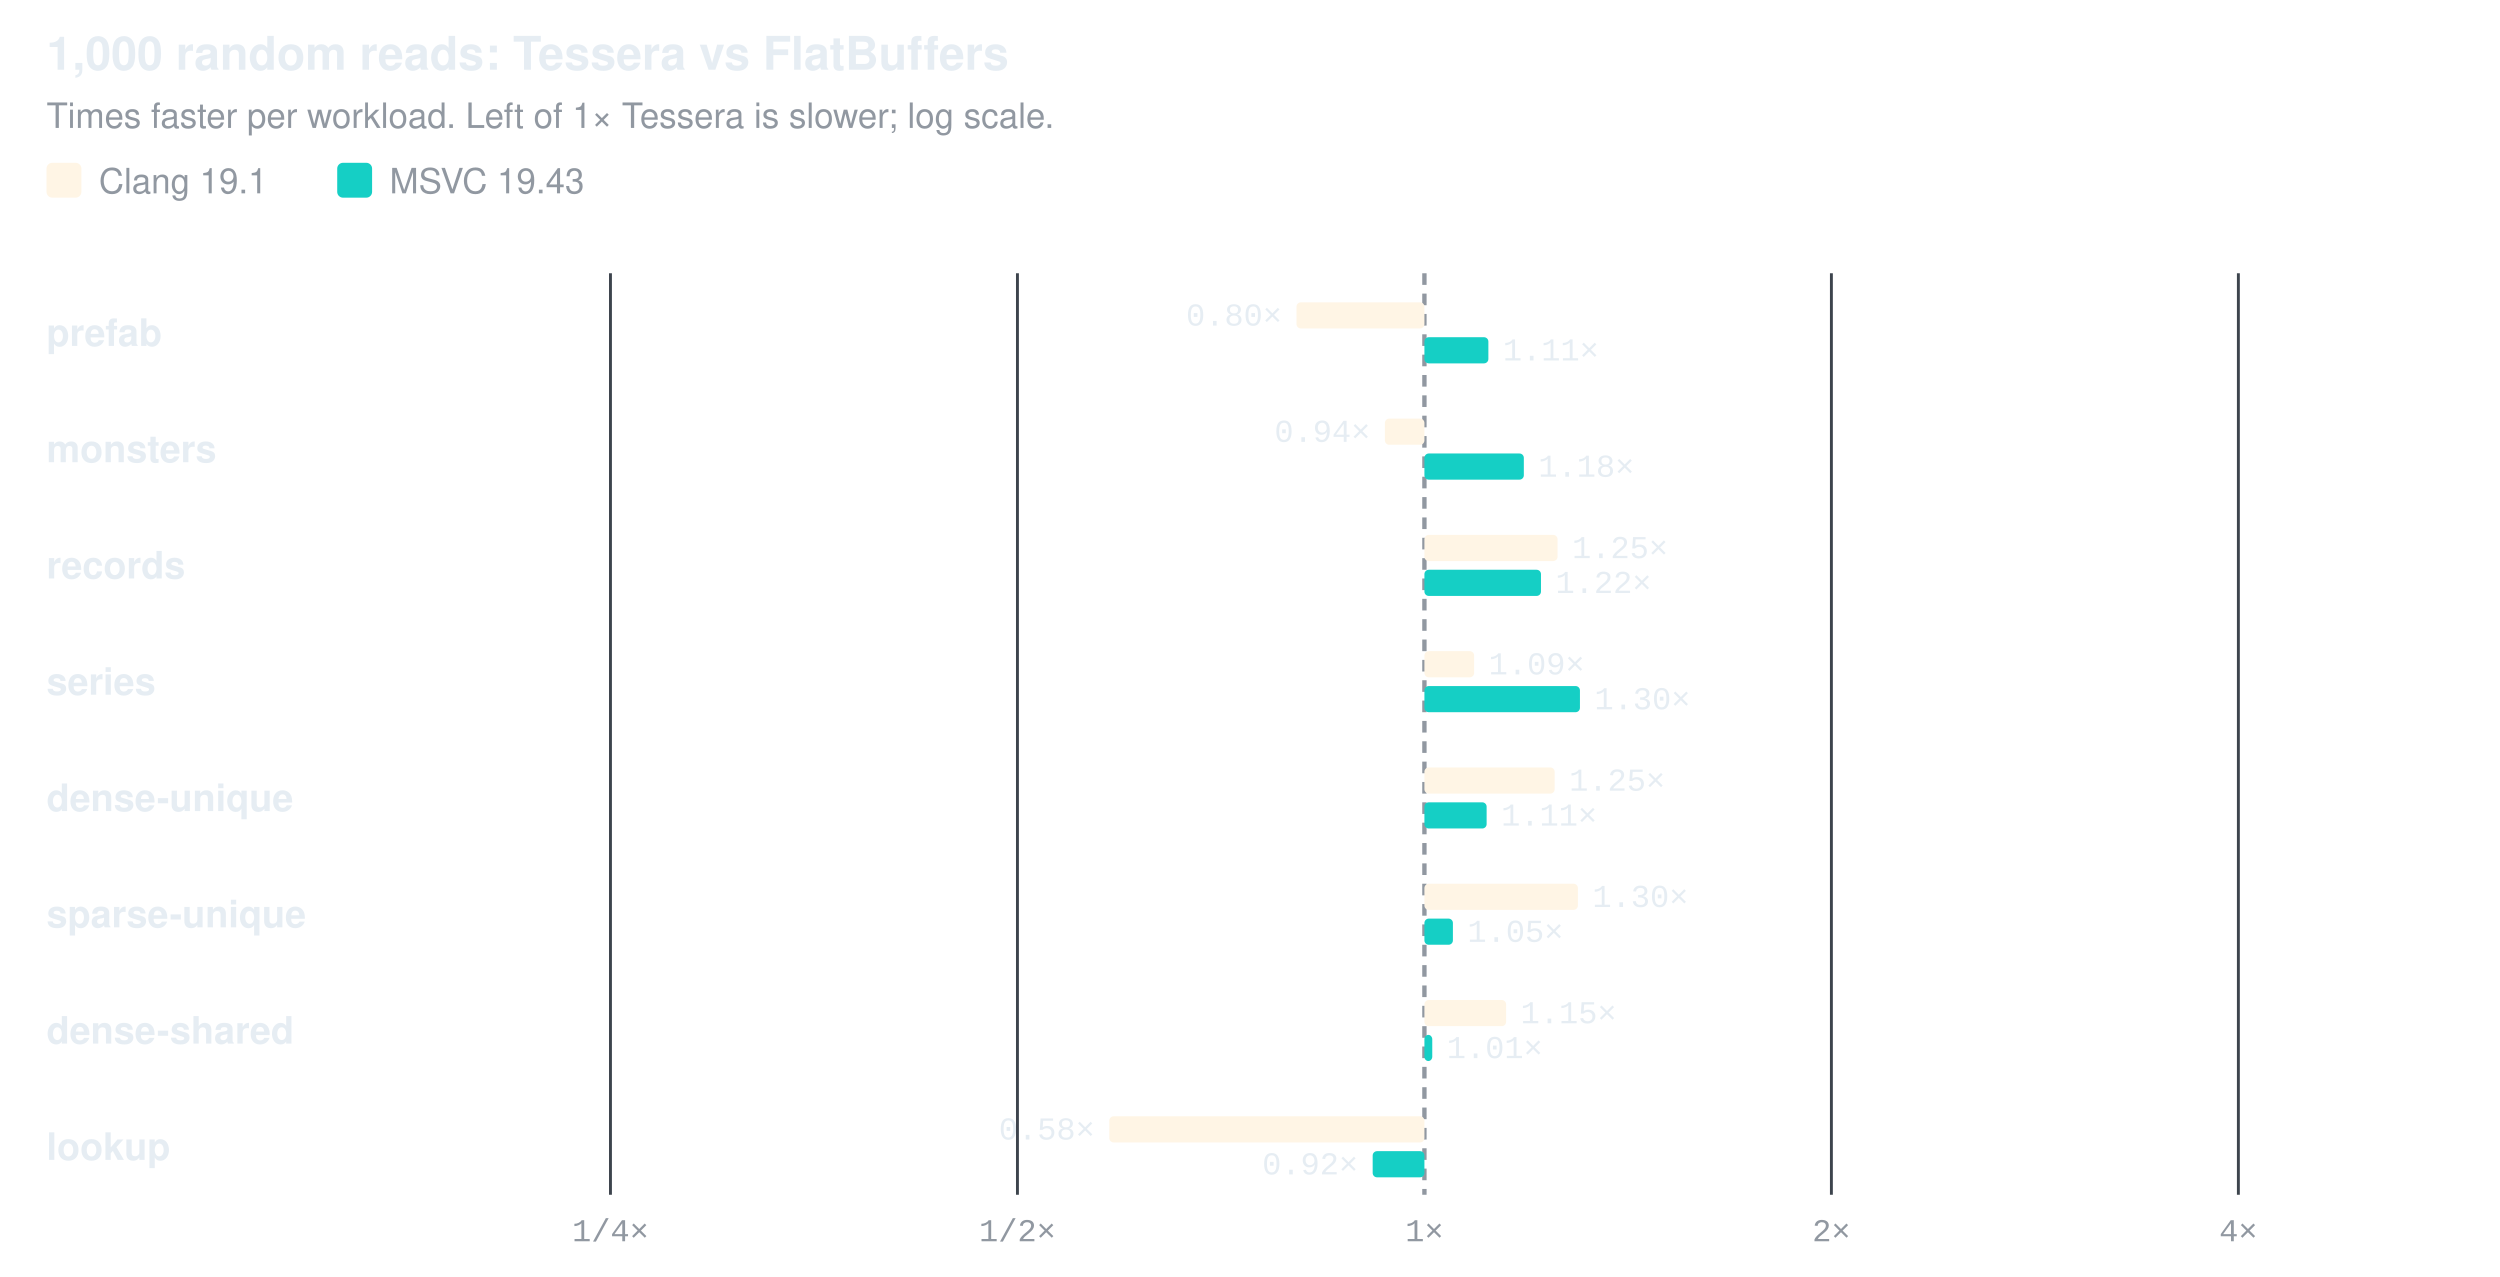
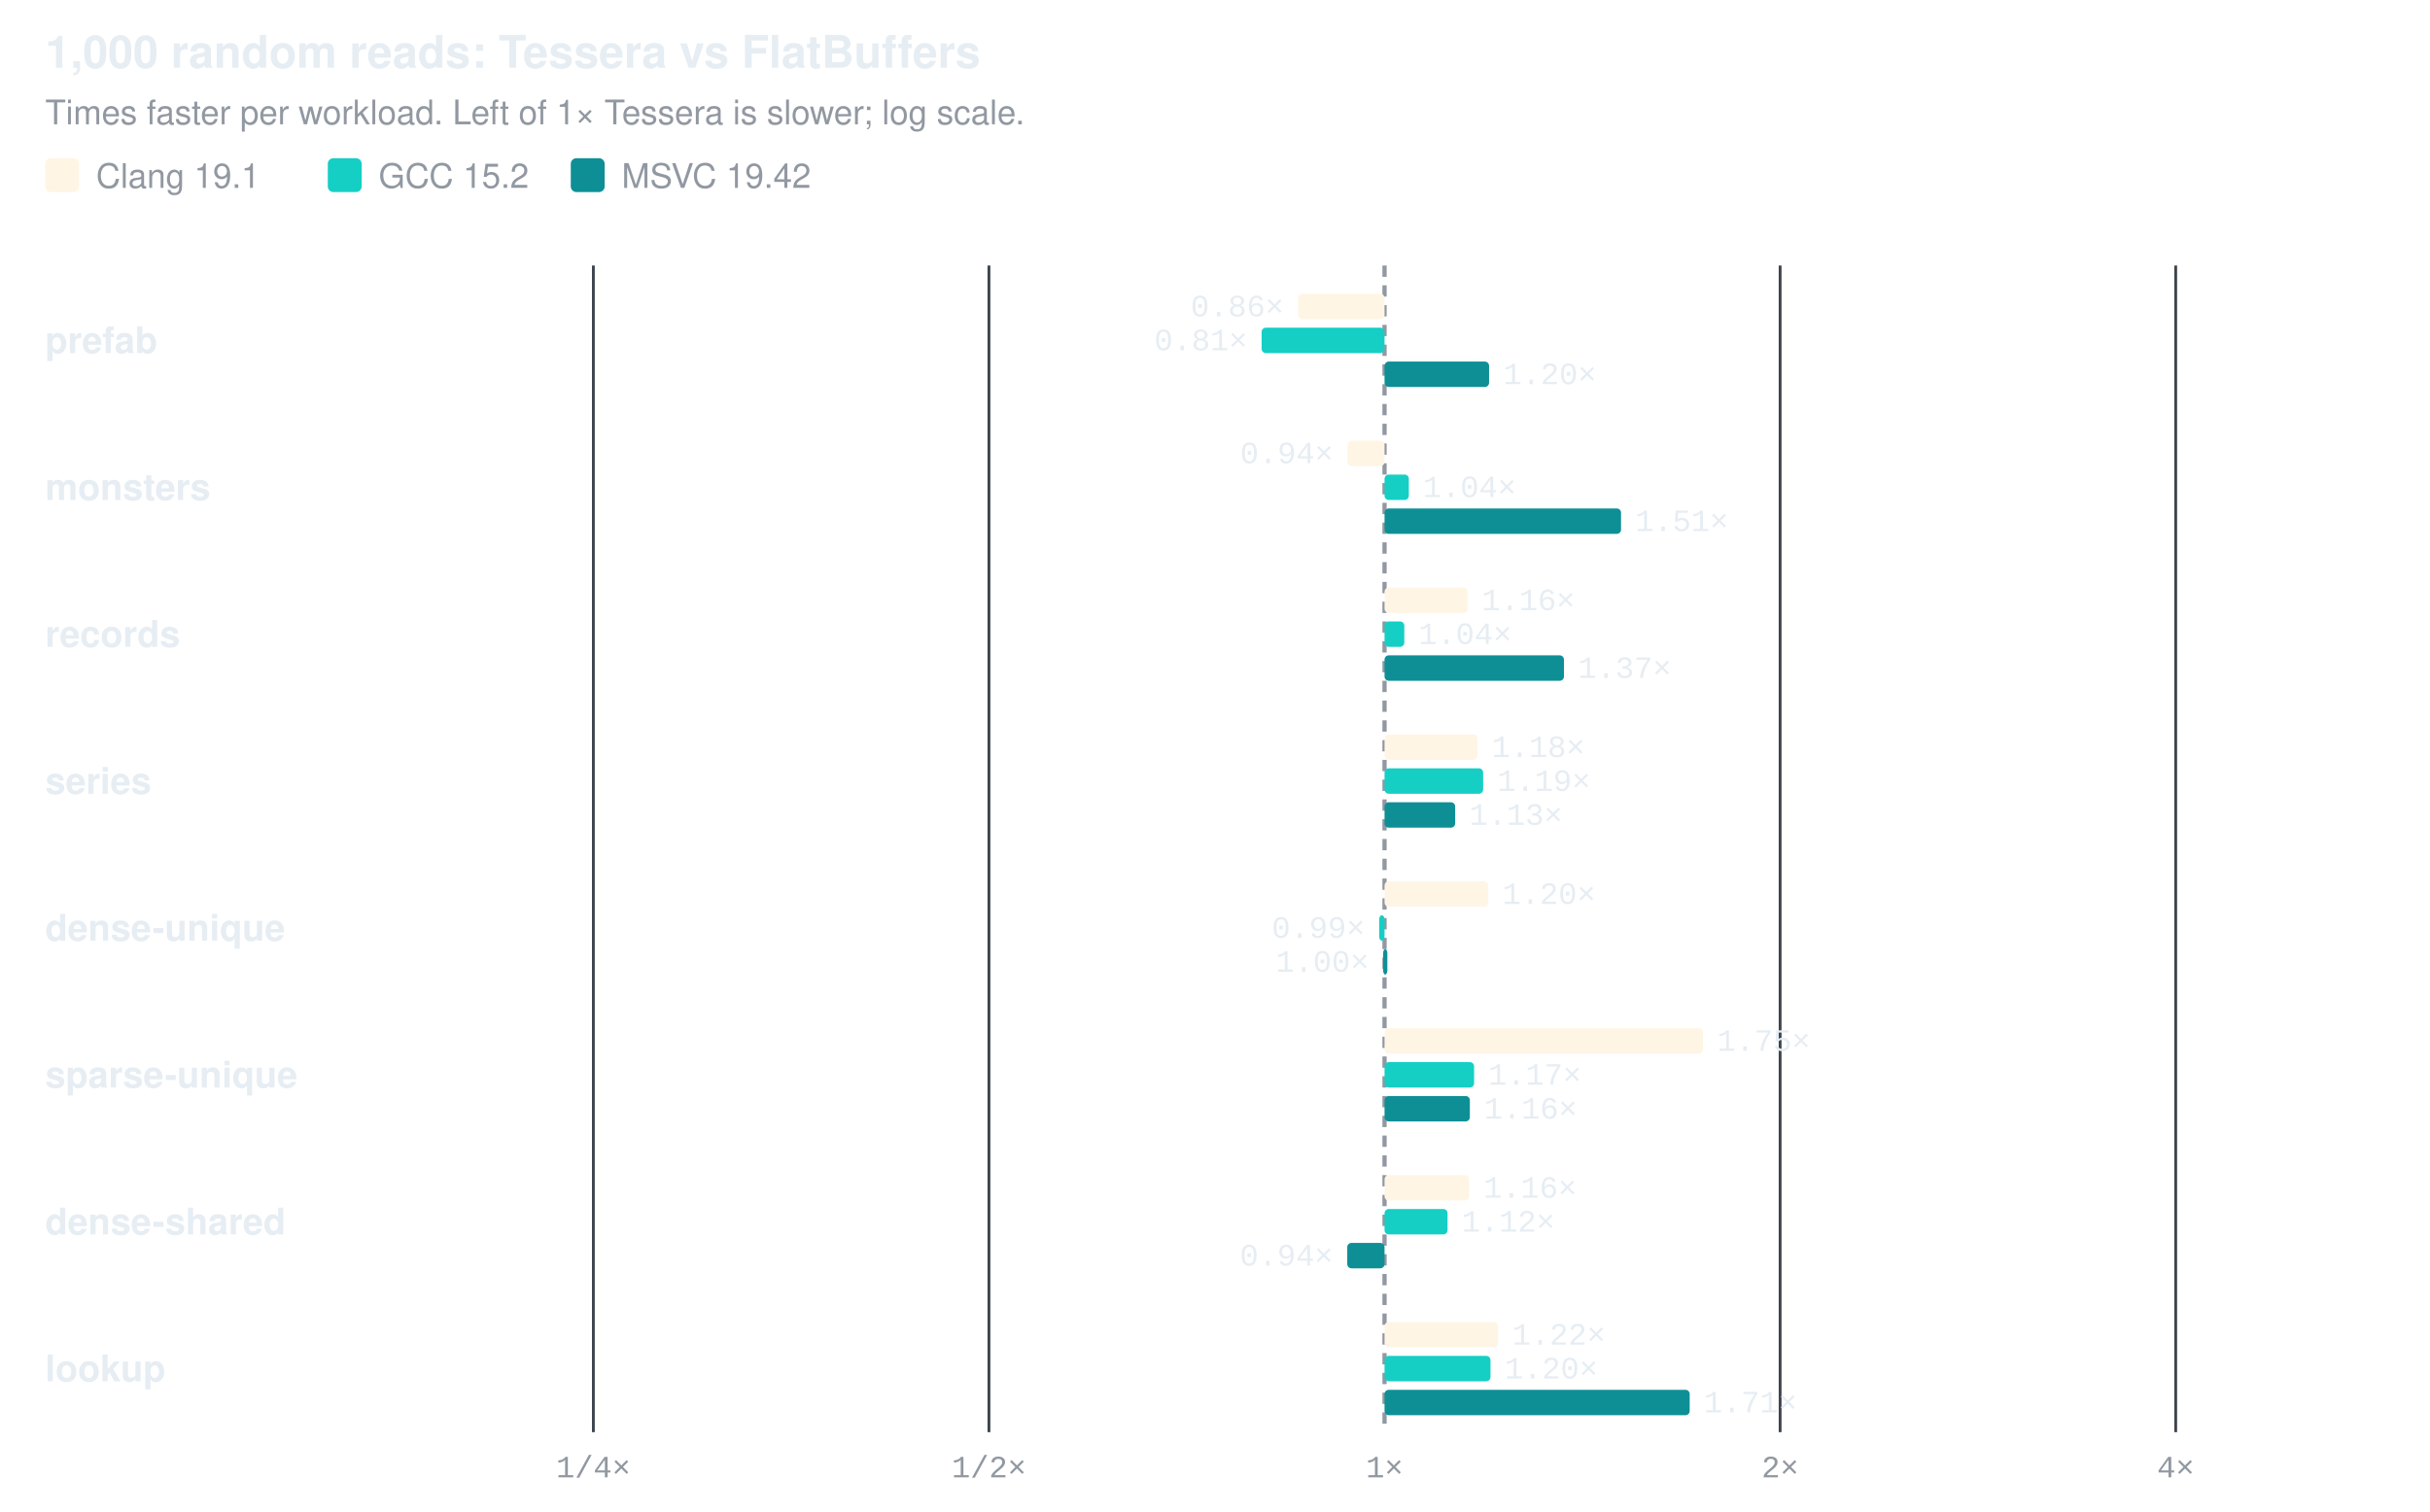
- <svg xmlns="http://www.w3.org/2000/svg" width="860" height="439" viewBox="0 0 860 439" font-family="-apple-system, BlinkMacSystemFont, 'Segoe UI', Helvetica, Arial, sans-serif">
+ <svg xmlns="http://www.w3.org/2000/svg" width="860" height="535" viewBox="0 0 860 535" font-family="-apple-system, BlinkMacSystemFont, 'Segoe UI', Helvetica, Arial, sans-serif">
  <text x="16" y="24" fill="#e6edf3" font-size="16" text-anchor="start" font-weight="600">1,000 random reads: Tessera vs FlatBuffers</text>
  <text x="16" y="44" fill="#9198a1" font-size="12" text-anchor="start">Times faster per workload. Left of 1× Tessera is slower; log scale.</text>
  <rect x="16" y="56" width="12" height="12" rx="2" fill="#fff5e5" />
  <text x="34" y="66.5" fill="#9198a1" font-size="12" text-anchor="start">Clang 19.1</text>
  <rect x="116" y="56" width="12" height="12" rx="2" fill="#15cfc5" />
-   <text x="134" y="66.5" fill="#9198a1" font-size="12" text-anchor="start">MSVC 19.43</text>
-   <line x1="210" y1="94" x2="210" y2="411" stroke="#3d444d" stroke-width="1" />
-   <text x="210" y="427" fill="#9198a1" font-size="11" text-anchor="middle" font-family="ui-monospace, SFMono-Regular, Consolas, 'Liberation Mono', monospace">1/4×</text>
-   <line x1="350" y1="94" x2="350" y2="411" stroke="#3d444d" stroke-width="1" />
-   <text x="350" y="427" fill="#9198a1" font-size="11" text-anchor="middle" font-family="ui-monospace, SFMono-Regular, Consolas, 'Liberation Mono', monospace">1/2×</text>
-   <line x1="490" y1="94" x2="490" y2="411" stroke="#9198a1" stroke-width="1.5" stroke-dasharray="4 3" />
-   <text x="490" y="427" fill="#9198a1" font-size="11" text-anchor="middle" font-family="ui-monospace, SFMono-Regular, Consolas, 'Liberation Mono', monospace">1×</text>
-   <line x1="630" y1="94" x2="630" y2="411" stroke="#3d444d" stroke-width="1" />
-   <text x="630" y="427" fill="#9198a1" font-size="11" text-anchor="middle" font-family="ui-monospace, SFMono-Regular, Consolas, 'Liberation Mono', monospace">2×</text>
-   <line x1="770" y1="94" x2="770" y2="411" stroke="#3d444d" stroke-width="1" />
-   <text x="770" y="427" fill="#9198a1" font-size="11" text-anchor="middle" font-family="ui-monospace, SFMono-Regular, Consolas, 'Liberation Mono', monospace">4×</text>
-   <text x="16" y="119" fill="#e6edf3" font-size="13" text-anchor="start" font-weight="600">prefab</text>
-   <rect x="446" y="104" width="44" height="9" rx="1.5" fill="#fff5e5" />
-   <text x="441" y="112" fill="#e6edf3" font-size="11" text-anchor="end" font-family="ui-monospace, SFMono-Regular, Consolas, 'Liberation Mono', monospace">0.80×</text>
-   <rect x="490" y="116" width="22" height="9" rx="1.5" fill="#15cfc5" />
-   <text x="517" y="124" fill="#e6edf3" font-size="11" text-anchor="start" font-family="ui-monospace, SFMono-Regular, Consolas, 'Liberation Mono', monospace">1.11×</text>
-   <text x="16" y="159" fill="#e6edf3" font-size="13" text-anchor="start" font-weight="600">monsters</text>
-   <rect x="476.4" y="144" width="13.6" height="9" rx="1.5" fill="#fff5e5" />
-   <text x="471.4" y="152" fill="#e6edf3" font-size="11" text-anchor="end" font-family="ui-monospace, SFMono-Regular, Consolas, 'Liberation Mono', monospace">0.94×</text>
-   <rect x="490" y="156" width="34.2" height="9" rx="1.5" fill="#15cfc5" />
-   <text x="529.2" y="164" fill="#e6edf3" font-size="11" text-anchor="start" font-family="ui-monospace, SFMono-Regular, Consolas, 'Liberation Mono', monospace">1.18×</text>
-   <text x="16" y="199" fill="#e6edf3" font-size="13" text-anchor="start" font-weight="600">records</text>
-   <rect x="490" y="184" width="45.8" height="9" rx="1.5" fill="#fff5e5" />
-   <text x="540.8" y="192" fill="#e6edf3" font-size="11" text-anchor="start" font-family="ui-monospace, SFMono-Regular, Consolas, 'Liberation Mono', monospace">1.25×</text>
-   <rect x="490" y="196" width="40.1" height="9" rx="1.5" fill="#15cfc5" />
-   <text x="535.1" y="204" fill="#e6edf3" font-size="11" text-anchor="start" font-family="ui-monospace, SFMono-Regular, Consolas, 'Liberation Mono', monospace">1.22×</text>
-   <text x="16" y="239" fill="#e6edf3" font-size="13" text-anchor="start" font-weight="600">series</text>
-   <rect x="490" y="224" width="17.1" height="9" rx="1.5" fill="#fff5e5" />
-   <text x="512.1" y="232" fill="#e6edf3" font-size="11" text-anchor="start" font-family="ui-monospace, SFMono-Regular, Consolas, 'Liberation Mono', monospace">1.09×</text>
-   <rect x="490" y="236" width="53.5" height="9" rx="1.5" fill="#15cfc5" />
-   <text x="548.5" y="244" fill="#e6edf3" font-size="11" text-anchor="start" font-family="ui-monospace, SFMono-Regular, Consolas, 'Liberation Mono', monospace">1.30×</text>
-   <text x="16" y="279" fill="#e6edf3" font-size="13" text-anchor="start" font-weight="600">dense-unique</text>
-   <rect x="490" y="264" width="44.8" height="9" rx="1.5" fill="#fff5e5" />
-   <text x="539.8" y="272" fill="#e6edf3" font-size="11" text-anchor="start" font-family="ui-monospace, SFMono-Regular, Consolas, 'Liberation Mono', monospace">1.25×</text>
-   <rect x="490" y="276" width="21.4" height="9" rx="1.5" fill="#15cfc5" />
-   <text x="516.4" y="284" fill="#e6edf3" font-size="11" text-anchor="start" font-family="ui-monospace, SFMono-Regular, Consolas, 'Liberation Mono', monospace">1.11×</text>
-   <text x="16" y="319" fill="#e6edf3" font-size="13" text-anchor="start" font-weight="600">sparse-unique</text>
-   <rect x="490" y="304" width="52.8" height="9" rx="1.5" fill="#fff5e5" />
-   <text x="547.8" y="312" fill="#e6edf3" font-size="11" text-anchor="start" font-family="ui-monospace, SFMono-Regular, Consolas, 'Liberation Mono', monospace">1.30×</text>
-   <rect x="490" y="316" width="9.8" height="9" rx="1.5" fill="#15cfc5" />
-   <text x="504.8" y="324" fill="#e6edf3" font-size="11" text-anchor="start" font-family="ui-monospace, SFMono-Regular, Consolas, 'Liberation Mono', monospace">1.05×</text>
-   <text x="16" y="359" fill="#e6edf3" font-size="13" text-anchor="start" font-weight="600">dense-shared</text>
-   <rect x="490" y="344" width="28.1" height="9" rx="1.5" fill="#fff5e5" />
-   <text x="523.1" y="352" fill="#e6edf3" font-size="11" text-anchor="start" font-family="ui-monospace, SFMono-Regular, Consolas, 'Liberation Mono', monospace">1.15×</text>
-   <rect x="490" y="356" width="2.7" height="9" rx="1.5" fill="#15cfc5" />
-   <text x="497.7" y="364" fill="#e6edf3" font-size="11" text-anchor="start" font-family="ui-monospace, SFMono-Regular, Consolas, 'Liberation Mono', monospace">1.01×</text>
-   <text x="16" y="399" fill="#e6edf3" font-size="13" text-anchor="start" font-weight="600">lookup</text>
-   <rect x="381.6" y="384" width="108.4" height="9" rx="1.5" fill="#fff5e5" />
-   <text x="376.6" y="392" fill="#e6edf3" font-size="11" text-anchor="end" font-family="ui-monospace, SFMono-Regular, Consolas, 'Liberation Mono', monospace">0.58×</text>
-   <rect x="472.2" y="396" width="17.8" height="9" rx="1.5" fill="#15cfc5" />
-   <text x="467.2" y="404" fill="#e6edf3" font-size="11" text-anchor="end" font-family="ui-monospace, SFMono-Regular, Consolas, 'Liberation Mono', monospace">0.92×</text>
+   <text x="134" y="66.5" fill="#9198a1" font-size="12" text-anchor="start">GCC 15.2</text>
+   <rect x="202" y="56" width="12" height="12" rx="2" fill="#0e8f96" />
+   <text x="220" y="66.5" fill="#9198a1" font-size="12" text-anchor="start">MSVC 19.42</text>
+   <line x1="210" y1="94" x2="210" y2="507" stroke="#3d444d" stroke-width="1" />
+   <text x="210" y="523" fill="#9198a1" font-size="11" text-anchor="middle" font-family="ui-monospace, SFMono-Regular, Consolas, 'Liberation Mono', monospace">1/4×</text>
+   <line x1="350" y1="94" x2="350" y2="507" stroke="#3d444d" stroke-width="1" />
+   <text x="350" y="523" fill="#9198a1" font-size="11" text-anchor="middle" font-family="ui-monospace, SFMono-Regular, Consolas, 'Liberation Mono', monospace">1/2×</text>
+   <line x1="490" y1="94" x2="490" y2="507" stroke="#9198a1" stroke-width="1.5" stroke-dasharray="4 3" />
+   <text x="490" y="523" fill="#9198a1" font-size="11" text-anchor="middle" font-family="ui-monospace, SFMono-Regular, Consolas, 'Liberation Mono', monospace">1×</text>
+   <line x1="630" y1="94" x2="630" y2="507" stroke="#3d444d" stroke-width="1" />
+   <text x="630" y="523" fill="#9198a1" font-size="11" text-anchor="middle" font-family="ui-monospace, SFMono-Regular, Consolas, 'Liberation Mono', monospace">2×</text>
+   <line x1="770" y1="94" x2="770" y2="507" stroke="#3d444d" stroke-width="1" />
+   <text x="770" y="523" fill="#9198a1" font-size="11" text-anchor="middle" font-family="ui-monospace, SFMono-Regular, Consolas, 'Liberation Mono', monospace">4×</text>
+   <text x="16" y="125" fill="#e6edf3" font-size="13" text-anchor="start" font-weight="600">prefab</text>
+   <rect x="459.4" y="104" width="30.6" height="9" rx="1.5" fill="#fff5e5" />
+   <text x="454.4" y="112" fill="#e6edf3" font-size="11" text-anchor="end" font-family="ui-monospace, SFMono-Regular, Consolas, 'Liberation Mono', monospace">0.86×</text>
+   <rect x="446.5" y="116" width="43.5" height="9" rx="1.5" fill="#15cfc5" />
+   <text x="441.5" y="124" fill="#e6edf3" font-size="11" text-anchor="end" font-family="ui-monospace, SFMono-Regular, Consolas, 'Liberation Mono', monospace">0.81×</text>
+   <rect x="490" y="128" width="37" height="9" rx="1.5" fill="#0e8f96" />
+   <text x="532" y="136" fill="#e6edf3" font-size="11" text-anchor="start" font-family="ui-monospace, SFMono-Regular, Consolas, 'Liberation Mono', monospace">1.20×</text>
+   <text x="16" y="177" fill="#e6edf3" font-size="13" text-anchor="start" font-weight="600">monsters</text>
+   <rect x="476.9" y="156" width="13.1" height="9" rx="1.5" fill="#fff5e5" />
+   <text x="471.9" y="164" fill="#e6edf3" font-size="11" text-anchor="end" font-family="ui-monospace, SFMono-Regular, Consolas, 'Liberation Mono', monospace">0.94×</text>
+   <rect x="490" y="168" width="8.6" height="9" rx="1.5" fill="#15cfc5" />
+   <text x="503.6" y="176" fill="#e6edf3" font-size="11" text-anchor="start" font-family="ui-monospace, SFMono-Regular, Consolas, 'Liberation Mono', monospace">1.04×</text>
+   <rect x="490" y="180" width="83.7" height="9" rx="1.5" fill="#0e8f96" />
+   <text x="578.7" y="188" fill="#e6edf3" font-size="11" text-anchor="start" font-family="ui-monospace, SFMono-Regular, Consolas, 'Liberation Mono', monospace">1.51×</text>
+   <text x="16" y="229" fill="#e6edf3" font-size="13" text-anchor="start" font-weight="600">records</text>
+   <rect x="490" y="208" width="29.4" height="9" rx="1.5" fill="#fff5e5" />
+   <text x="524.4" y="216" fill="#e6edf3" font-size="11" text-anchor="start" font-family="ui-monospace, SFMono-Regular, Consolas, 'Liberation Mono', monospace">1.16×</text>
+   <rect x="490" y="220" width="7" height="9" rx="1.5" fill="#15cfc5" />
+   <text x="502" y="228" fill="#e6edf3" font-size="11" text-anchor="start" font-family="ui-monospace, SFMono-Regular, Consolas, 'Liberation Mono', monospace">1.04×</text>
+   <rect x="490" y="232" width="63.5" height="9" rx="1.5" fill="#0e8f96" />
+   <text x="558.5" y="240" fill="#e6edf3" font-size="11" text-anchor="start" font-family="ui-monospace, SFMono-Regular, Consolas, 'Liberation Mono', monospace">1.37×</text>
+   <text x="16" y="281" fill="#e6edf3" font-size="13" text-anchor="start" font-weight="600">series</text>
+   <rect x="490" y="260" width="32.9" height="9" rx="1.5" fill="#fff5e5" />
+   <text x="527.9" y="268" fill="#e6edf3" font-size="11" text-anchor="start" font-family="ui-monospace, SFMono-Regular, Consolas, 'Liberation Mono', monospace">1.18×</text>
+   <rect x="490" y="272" width="34.9" height="9" rx="1.5" fill="#15cfc5" />
+   <text x="529.9" y="280" fill="#e6edf3" font-size="11" text-anchor="start" font-family="ui-monospace, SFMono-Regular, Consolas, 'Liberation Mono', monospace">1.19×</text>
+   <rect x="490" y="284" width="25" height="9" rx="1.5" fill="#0e8f96" />
+   <text x="520" y="292" fill="#e6edf3" font-size="11" text-anchor="start" font-family="ui-monospace, SFMono-Regular, Consolas, 'Liberation Mono', monospace">1.13×</text>
+   <text x="16" y="333" fill="#e6edf3" font-size="13" text-anchor="start" font-weight="600">dense-unique</text>
+   <rect x="490" y="312" width="36.7" height="9" rx="1.5" fill="#fff5e5" />
+   <text x="531.7" y="320" fill="#e6edf3" font-size="11" text-anchor="start" font-family="ui-monospace, SFMono-Regular, Consolas, 'Liberation Mono', monospace">1.20×</text>
+   <rect x="488.1" y="324" width="1.9" height="9" rx="1.5" fill="#15cfc5" />
+   <text x="483.1" y="332" fill="#e6edf3" font-size="11" text-anchor="end" font-family="ui-monospace, SFMono-Regular, Consolas, 'Liberation Mono', monospace">0.99×</text>
+   <rect x="489.5" y="336" width="1.5" height="9" rx="1.5" fill="#0e8f96" />
+   <text x="484.5" y="344" fill="#e6edf3" font-size="11" text-anchor="end" font-family="ui-monospace, SFMono-Regular, Consolas, 'Liberation Mono', monospace">1.00×</text>
+   <text x="16" y="385" fill="#e6edf3" font-size="13" text-anchor="start" font-weight="600">sparse-unique</text>
+   <rect x="490" y="364" width="112.7" height="9" rx="1.5" fill="#fff5e5" />
+   <text x="607.7" y="372" fill="#e6edf3" font-size="11" text-anchor="start" font-family="ui-monospace, SFMono-Regular, Consolas, 'Liberation Mono', monospace">1.75×</text>
+   <rect x="490" y="376" width="31.7" height="9" rx="1.5" fill="#15cfc5" />
+   <text x="526.7" y="384" fill="#e6edf3" font-size="11" text-anchor="start" font-family="ui-monospace, SFMono-Regular, Consolas, 'Liberation Mono', monospace">1.17×</text>
+   <rect x="490" y="388" width="30.2" height="9" rx="1.5" fill="#0e8f96" />
+   <text x="525.2" y="396" fill="#e6edf3" font-size="11" text-anchor="start" font-family="ui-monospace, SFMono-Regular, Consolas, 'Liberation Mono', monospace">1.16×</text>
+   <text x="16" y="437" fill="#e6edf3" font-size="13" text-anchor="start" font-weight="600">dense-shared</text>
+   <rect x="490" y="416" width="30" height="9" rx="1.5" fill="#fff5e5" />
+   <text x="525" y="424" fill="#e6edf3" font-size="11" text-anchor="start" font-family="ui-monospace, SFMono-Regular, Consolas, 'Liberation Mono', monospace">1.16×</text>
+   <rect x="490" y="428" width="22.3" height="9" rx="1.5" fill="#15cfc5" />
+   <text x="517.3" y="436" fill="#e6edf3" font-size="11" text-anchor="start" font-family="ui-monospace, SFMono-Regular, Consolas, 'Liberation Mono', monospace">1.12×</text>
+   <rect x="476.8" y="440" width="13.2" height="9" rx="1.5" fill="#0e8f96" />
+   <text x="471.8" y="448" fill="#e6edf3" font-size="11" text-anchor="end" font-family="ui-monospace, SFMono-Regular, Consolas, 'Liberation Mono', monospace">0.94×</text>
+   <text x="16" y="489" fill="#e6edf3" font-size="13" text-anchor="start" font-weight="600">lookup</text>
+   <rect x="490" y="468" width="40.2" height="9" rx="1.5" fill="#fff5e5" />
+   <text x="535.2" y="476" fill="#e6edf3" font-size="11" text-anchor="start" font-family="ui-monospace, SFMono-Regular, Consolas, 'Liberation Mono', monospace">1.22×</text>
+   <rect x="490" y="480" width="37.5" height="9" rx="1.5" fill="#15cfc5" />
+   <text x="532.5" y="488" fill="#e6edf3" font-size="11" text-anchor="start" font-family="ui-monospace, SFMono-Regular, Consolas, 'Liberation Mono', monospace">1.20×</text>
+   <rect x="490" y="492" width="108" height="9" rx="1.5" fill="#0e8f96" />
+   <text x="603" y="500" fill="#e6edf3" font-size="11" text-anchor="start" font-family="ui-monospace, SFMono-Regular, Consolas, 'Liberation Mono', monospace">1.71×</text>
</svg>
